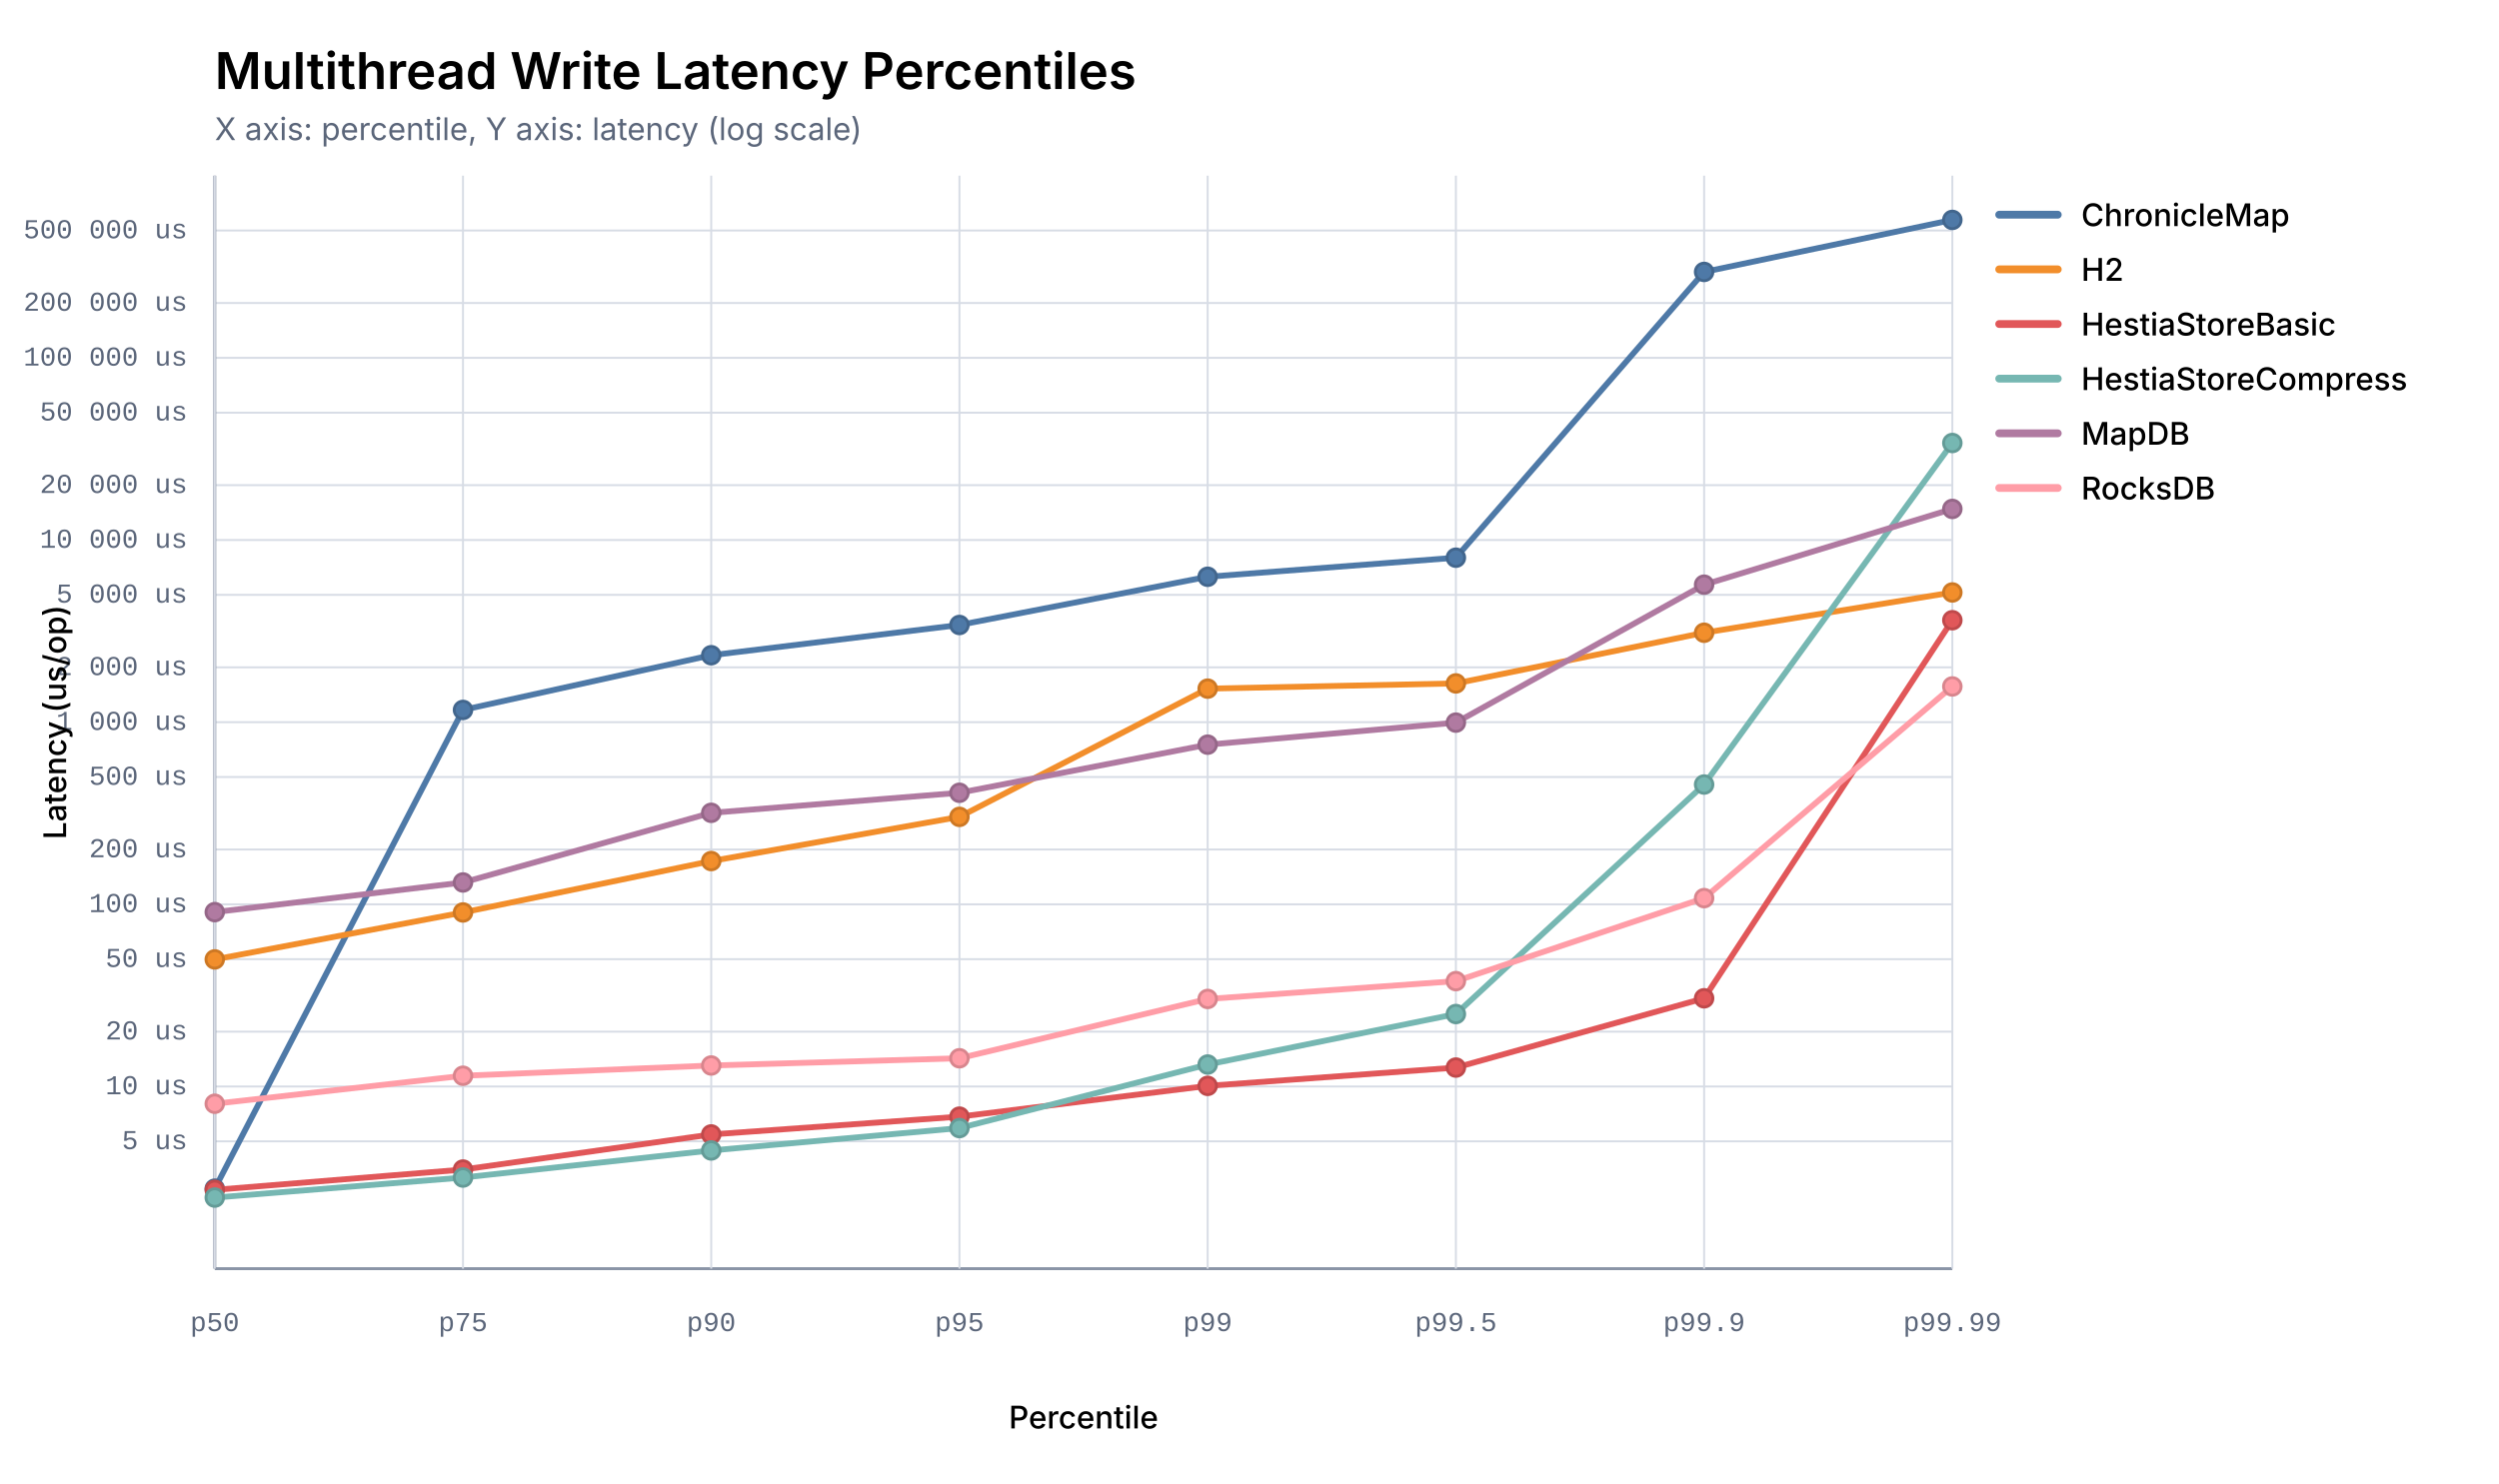
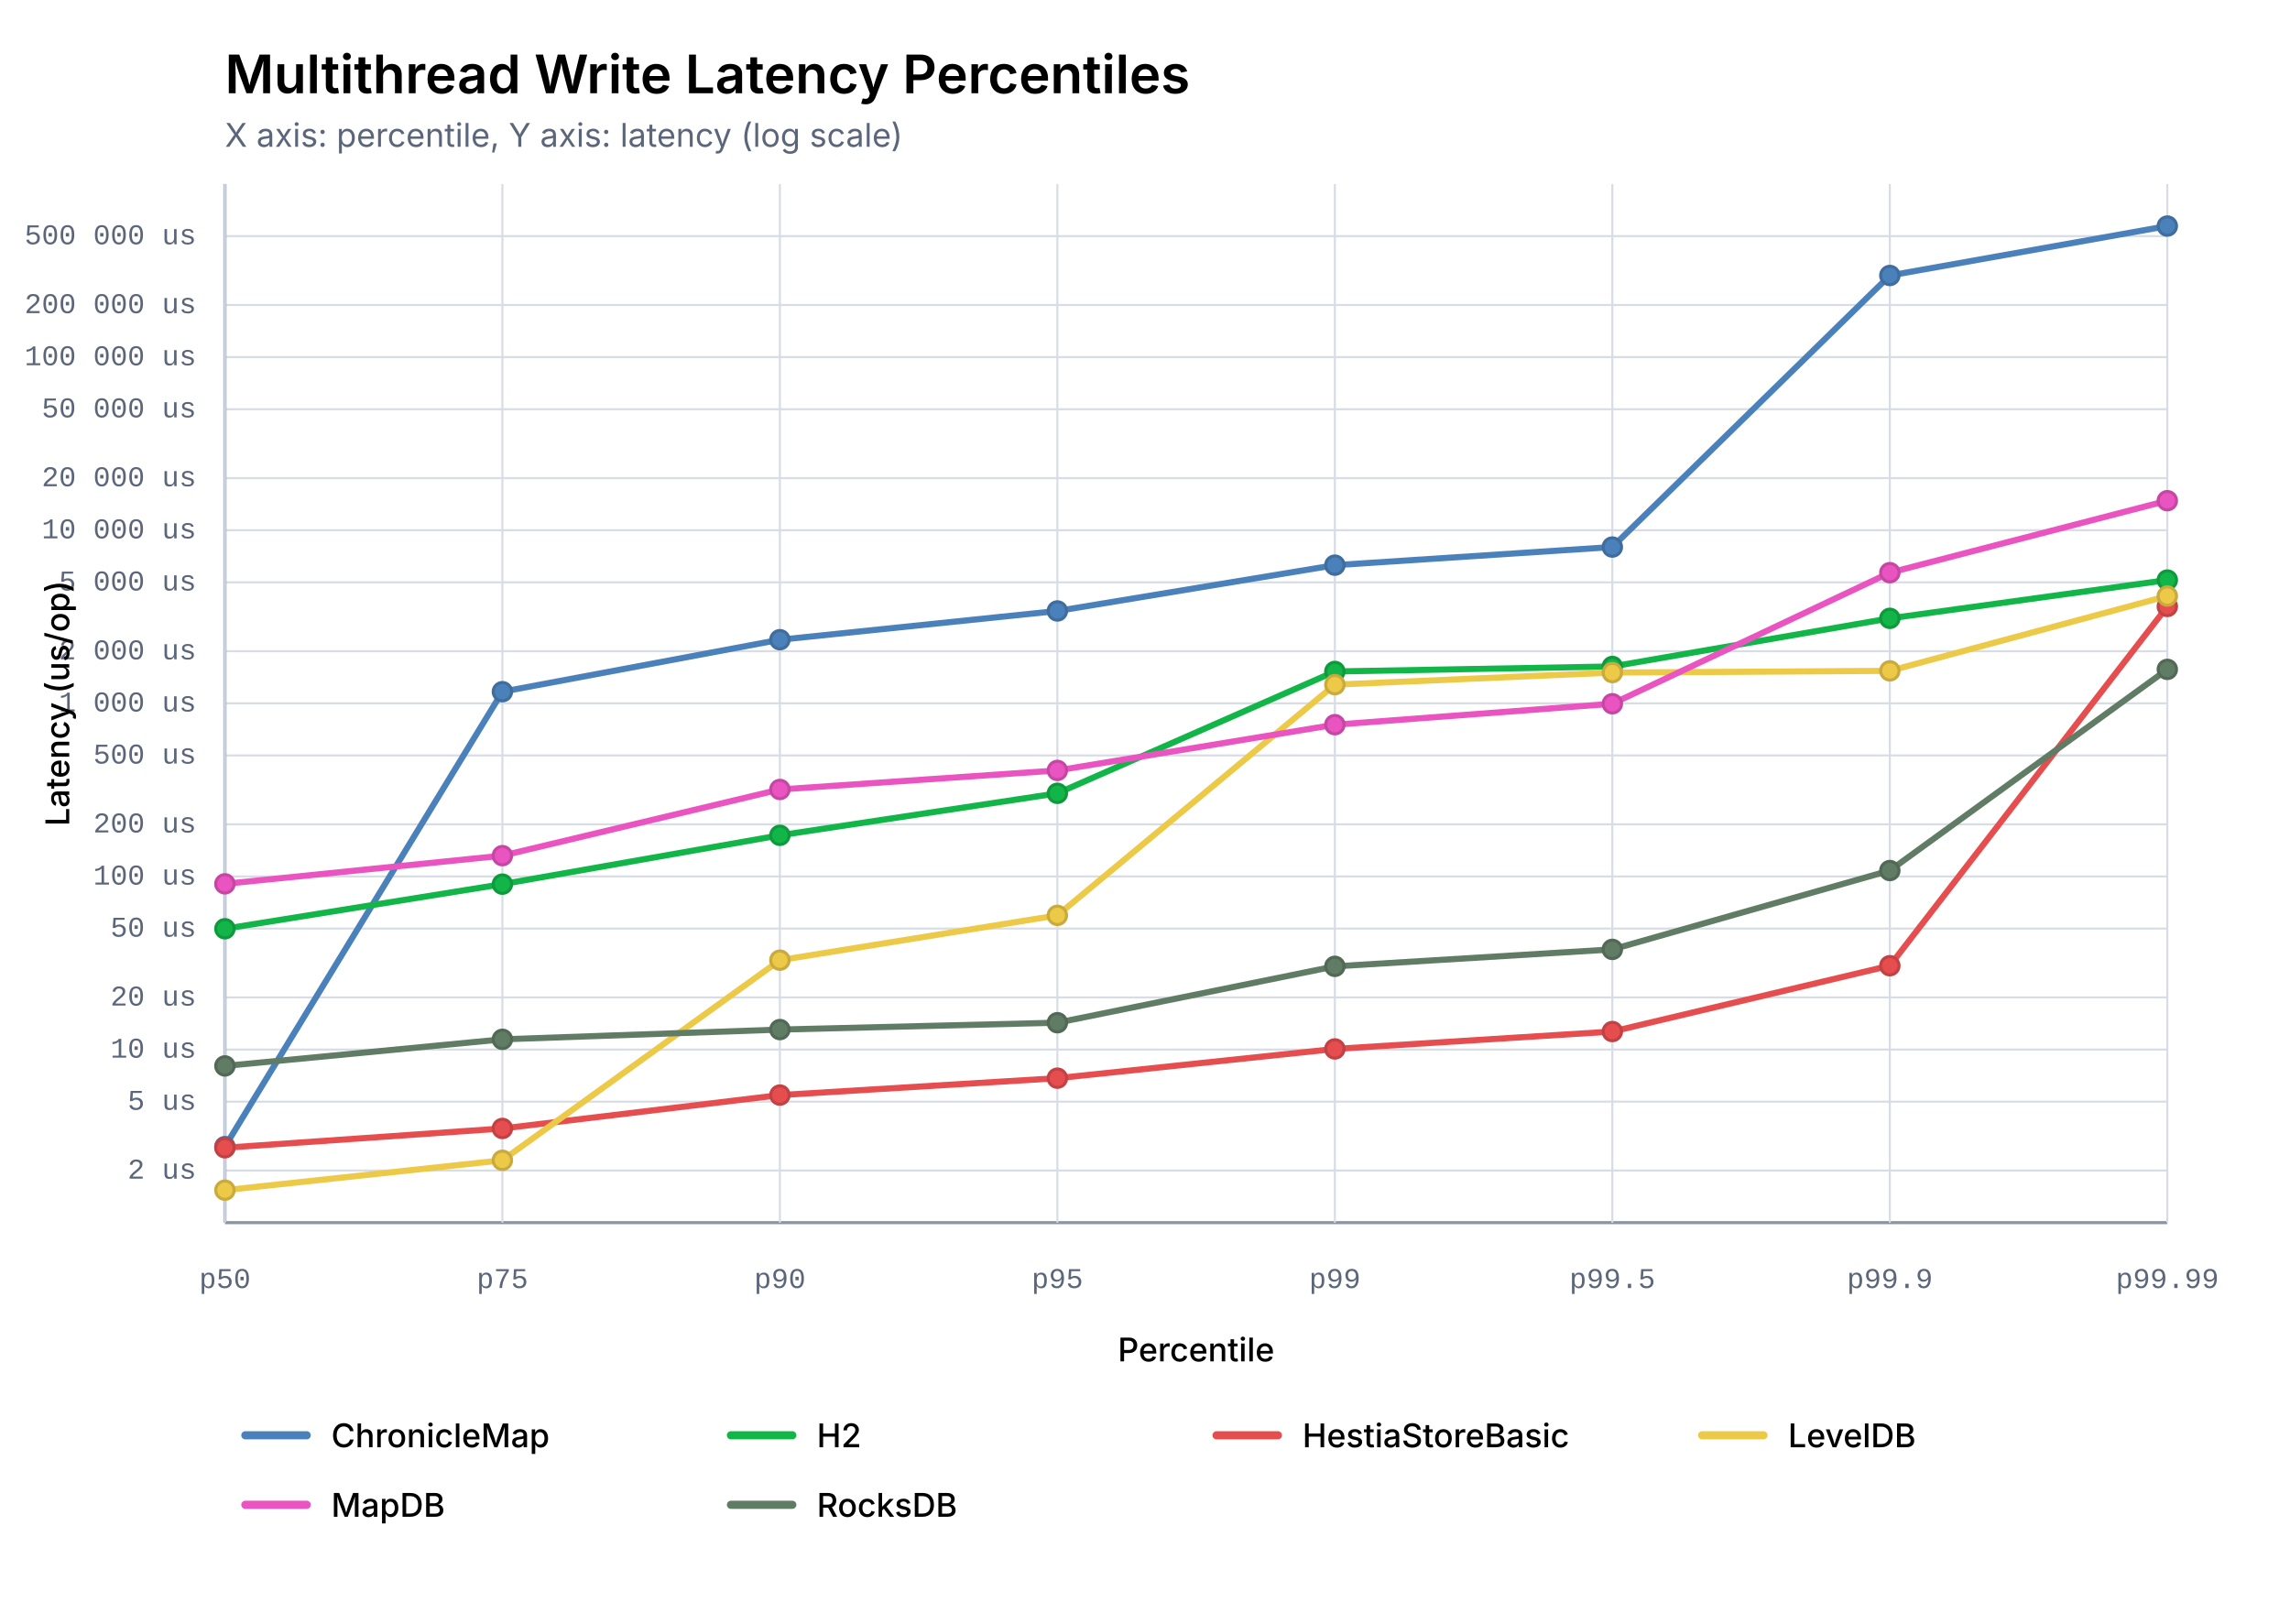
- <svg xmlns="http://www.w3.org/2000/svg" width="1280" height="760" viewBox="0 0 1280 760">
+ <svg xmlns="http://www.w3.org/2000/svg" width="1120" height="794" viewBox="0 0 1120 794">
  <style>
        text { fill: currentColor; dominant-baseline: middle; }
        .title { font: 600 26px "Inter", "Helvetica Neue", Arial, sans-serif; }
        .subtitle { font: 16px "Inter", "Helvetica Neue", Arial, sans-serif; fill: #5B667A; }
        .axis-label { font: 500 16px "Inter", "Helvetica Neue", Arial, sans-serif; }
        .tick { font: 14px "IBM Plex Mono", "Courier New", monospace; fill: #5B667A; }
        .legend { font: 500 16px "Inter", "Helvetica Neue", Arial, sans-serif; }
        .grid { stroke: #D7DCE5; stroke-width: 1; fill: none; }
        .axis { stroke: #8A94A6; stroke-width: 1.5; fill: none; }
    </style>
  <text class="title" x="110" y="36">Multithread Write Latency Percentiles</text>
  <text class="subtitle" x="110" y="66">X axis: percentile, Y axis: latency (log scale)</text>
-   <line class="grid" x1="110" y1="584.763" x2="1000" y2="584.763" />
-   <text class="tick" x="96" y="584.763" text-anchor="end">5 us</text>
-   <line class="grid" x1="110" y1="556.667" x2="1000" y2="556.667" />
-   <text class="tick" x="96" y="556.667" text-anchor="end">10 us</text>
-   <line class="grid" x1="110" y1="528.571" x2="1000" y2="528.571" />
-   <text class="tick" x="96" y="528.571" text-anchor="end">20 us</text>
-   <line class="grid" x1="110" y1="491.429" x2="1000" y2="491.429" />
-   <text class="tick" x="96" y="491.429" text-anchor="end">50 us</text>
-   <line class="grid" x1="110" y1="463.333" x2="1000" y2="463.333" />
-   <text class="tick" x="96" y="463.333" text-anchor="end">100 us</text>
-   <line class="grid" x1="110" y1="435.237" x2="1000" y2="435.237" />
-   <text class="tick" x="96" y="435.237" text-anchor="end">200 us</text>
-   <line class="grid" x1="110" y1="398.096" x2="1000" y2="398.096" />
-   <text class="tick" x="96" y="398.096" text-anchor="end">500 us</text>
-   <line class="grid" x1="110" y1="370.0" x2="1000" y2="370.0" />
-   <text class="tick" x="96" y="370.0" text-anchor="end">1 000 us</text>
-   <line class="grid" x1="110" y1="341.904" x2="1000" y2="341.904" />
-   <text class="tick" x="96" y="341.904" text-anchor="end">2 000 us</text>
-   <line class="grid" x1="110" y1="304.763" x2="1000" y2="304.763" />
-   <text class="tick" x="96" y="304.763" text-anchor="end">5 000 us</text>
-   <line class="grid" x1="110" y1="276.667" x2="1000" y2="276.667" />
-   <text class="tick" x="96" y="276.667" text-anchor="end">10 000 us</text>
-   <line class="grid" x1="110" y1="248.571" x2="1000" y2="248.571" />
-   <text class="tick" x="96" y="248.571" text-anchor="end">20 000 us</text>
-   <line class="grid" x1="110" y1="211.429" x2="1000" y2="211.429" />
-   <text class="tick" x="96" y="211.429" text-anchor="end">50 000 us</text>
-   <line class="grid" x1="110" y1="183.333" x2="1000" y2="183.333" />
-   <text class="tick" x="96" y="183.333" text-anchor="end">100 000 us</text>
-   <line class="grid" x1="110" y1="155.237" x2="1000" y2="155.237" />
-   <text class="tick" x="96" y="155.237" text-anchor="end">200 000 us</text>
-   <line class="grid" x1="110" y1="118.096" x2="1000" y2="118.096" />
-   <text class="tick" x="96" y="118.096" text-anchor="end">500 000 us</text>
-   <line class="axis" x1="110" y1="650" x2="1000" y2="650" />
-   <line class="axis" x1="110" y1="90" x2="110" y2="650" />
-   <line class="grid" x1="110.0" y1="90" x2="110.0" y2="650" />
-   <text class="tick" x="110.0" y="678" text-anchor="middle">p50</text>
-   <line class="grid" x1="237.143" y1="90" x2="237.143" y2="650" />
-   <text class="tick" x="237.143" y="678" text-anchor="middle">p75</text>
-   <line class="grid" x1="364.286" y1="90" x2="364.286" y2="650" />
-   <text class="tick" x="364.286" y="678" text-anchor="middle">p90</text>
-   <line class="grid" x1="491.429" y1="90" x2="491.429" y2="650" />
-   <text class="tick" x="491.429" y="678" text-anchor="middle">p95</text>
-   <line class="grid" x1="618.571" y1="90" x2="618.571" y2="650" />
-   <text class="tick" x="618.571" y="678" text-anchor="middle">p99</text>
-   <line class="grid" x1="745.714" y1="90" x2="745.714" y2="650" />
-   <text class="tick" x="745.714" y="678" text-anchor="middle">p99.5</text>
-   <line class="grid" x1="872.857" y1="90" x2="872.857" y2="650" />
-   <text class="tick" x="872.857" y="678" text-anchor="middle">p99.9</text>
-   <line class="grid" x1="1000.0" y1="90" x2="1000.0" y2="650" />
-   <text class="tick" x="1000.0" y="678" text-anchor="middle">p99.99</text>
-   <text class="axis-label" x="555" y="726" text-anchor="middle">Percentile</text>
-   <text class="axis-label" x="28" y="370" transform="rotate(-90 28 370)" text-anchor="middle">Latency (us/op)</text>
-   <polyline points="110.00,609.03 237.14,363.73 364.29,335.70 491.43,320.20 618.57,295.50 745.71,285.73 872.86,139.32 1000.00,112.67" fill="none" stroke="#4E79A7" stroke-width="3" stroke-linejoin="round" stroke-linecap="round" />
-   <circle cx="110.0" cy="609.025" r="4.5" fill="#4E79A7" stroke="#42668D" stroke-width="1.5" />
-   <circle cx="237.143" cy="363.728" r="4.5" fill="#4E79A7" stroke="#42668D" stroke-width="1.5" />
-   <circle cx="364.286" cy="335.703" r="4.5" fill="#4E79A7" stroke="#42668D" stroke-width="1.5" />
-   <circle cx="491.429" cy="320.204" r="4.5" fill="#4E79A7" stroke="#42668D" stroke-width="1.5" />
-   <circle cx="618.571" cy="295.503" r="4.5" fill="#4E79A7" stroke="#42668D" stroke-width="1.5" />
-   <circle cx="745.714" cy="285.735" r="4.5" fill="#4E79A7" stroke="#42668D" stroke-width="1.5" />
-   <circle cx="872.857" cy="139.316" r="4.5" fill="#4E79A7" stroke="#42668D" stroke-width="1.5" />
-   <circle cx="1000.0" cy="112.672" r="4.5" fill="#4E79A7" stroke="#42668D" stroke-width="1.5" />
-   <polyline points="110.00,491.55 237.14,467.50 364.29,441.16 491.43,418.52 618.57,352.82 745.71,350.14 872.86,324.18 1000.00,303.54" fill="none" stroke="#F28E2B" stroke-width="3" stroke-linejoin="round" stroke-linecap="round" />
-   <circle cx="110.0" cy="491.546" r="4.5" fill="#F28E2B" stroke="#CD7824" stroke-width="1.5" />
-   <circle cx="237.143" cy="467.496" r="4.5" fill="#F28E2B" stroke="#CD7824" stroke-width="1.5" />
-   <circle cx="364.286" cy="441.163" r="4.5" fill="#F28E2B" stroke="#CD7824" stroke-width="1.5" />
-   <circle cx="491.429" cy="418.522" r="4.5" fill="#F28E2B" stroke="#CD7824" stroke-width="1.5" />
-   <circle cx="618.571" cy="352.82" r="4.5" fill="#F28E2B" stroke="#CD7824" stroke-width="1.5" />
-   <circle cx="745.714" cy="350.14" r="4.5" fill="#F28E2B" stroke="#CD7824" stroke-width="1.5" />
-   <circle cx="872.857" cy="324.184" r="4.5" fill="#F28E2B" stroke="#CD7824" stroke-width="1.5" />
-   <circle cx="1000.0" cy="303.543" r="4.5" fill="#F28E2B" stroke="#CD7824" stroke-width="1.5" />
-   <polyline points="110.00,609.62 237.14,599.22 364.29,581.23 491.43,572.11 618.57,556.34 745.71,546.97 872.86,511.47 1000.00,317.77" fill="none" stroke="#E15759" stroke-width="3" stroke-linejoin="round" stroke-linecap="round" />
-   <circle cx="110.0" cy="609.619" r="4.5" fill="#E15759" stroke="#BF494B" stroke-width="1.5" />
-   <circle cx="237.143" cy="599.22" r="4.5" fill="#E15759" stroke="#BF494B" stroke-width="1.5" />
-   <circle cx="364.286" cy="581.225" r="4.5" fill="#E15759" stroke="#BF494B" stroke-width="1.5" />
-   <circle cx="491.429" cy="572.109" r="4.5" fill="#E15759" stroke="#BF494B" stroke-width="1.5" />
-   <circle cx="618.571" cy="556.344" r="4.5" fill="#E15759" stroke="#BF494B" stroke-width="1.5" />
-   <circle cx="745.714" cy="546.966" r="4.5" fill="#E15759" stroke="#BF494B" stroke-width="1.5" />
-   <circle cx="872.857" cy="511.471" r="4.5" fill="#E15759" stroke="#BF494B" stroke-width="1.5" />
-   <circle cx="1000.0" cy="317.766" r="4.5" fill="#E15759" stroke="#BF494B" stroke-width="1.5" />
-   <polyline points="110.00,613.58 237.14,603.31 364.29,589.43 491.43,577.97 618.57,545.41 745.71,519.54 872.86,401.95 1000.00,226.97" fill="none" stroke="#76B7B2" stroke-width="3" stroke-linejoin="round" stroke-linecap="round" />
-   <circle cx="110.0" cy="613.579" r="4.5" fill="#76B7B2" stroke="#649B97" stroke-width="1.5" />
-   <circle cx="237.143" cy="603.311" r="4.5" fill="#76B7B2" stroke="#649B97" stroke-width="1.5" />
-   <circle cx="364.286" cy="589.432" r="4.5" fill="#76B7B2" stroke="#649B97" stroke-width="1.5" />
-   <circle cx="491.429" cy="577.971" r="4.5" fill="#76B7B2" stroke="#649B97" stroke-width="1.5" />
-   <circle cx="618.571" cy="545.413" r="4.5" fill="#76B7B2" stroke="#649B97" stroke-width="1.5" />
-   <circle cx="745.714" cy="519.539" r="4.5" fill="#76B7B2" stroke="#649B97" stroke-width="1.5" />
-   <circle cx="872.857" cy="401.95" r="4.5" fill="#76B7B2" stroke="#649B97" stroke-width="1.5" />
-   <circle cx="1000.0" cy="226.968" r="4.5" fill="#76B7B2" stroke="#649B97" stroke-width="1.5" />
-   <polyline points="110.00,467.32 237.14,452.13 364.29,416.45 491.43,406.18 618.57,381.52 745.71,370.23 872.86,299.56 1000.00,260.75" fill="none" stroke="#B07AA1" stroke-width="3" stroke-linejoin="round" stroke-linecap="round" />
-   <circle cx="110.0" cy="467.324" r="4.5" fill="#B07AA1" stroke="#956788" stroke-width="1.5" />
-   <circle cx="237.143" cy="452.129" r="4.5" fill="#B07AA1" stroke="#956788" stroke-width="1.5" />
-   <circle cx="364.286" cy="416.446" r="4.5" fill="#B07AA1" stroke="#956788" stroke-width="1.5" />
-   <circle cx="491.429" cy="406.18" r="4.5" fill="#B07AA1" stroke="#956788" stroke-width="1.5" />
-   <circle cx="618.571" cy="381.519" r="4.5" fill="#B07AA1" stroke="#956788" stroke-width="1.5" />
-   <circle cx="745.714" cy="370.232" r="4.5" fill="#B07AA1" stroke="#956788" stroke-width="1.5" />
-   <circle cx="872.857" cy="299.557" r="4.5" fill="#B07AA1" stroke="#956788" stroke-width="1.5" />
-   <circle cx="1000.0" cy="260.745" r="4.5" fill="#B07AA1" stroke="#956788" stroke-width="1.5" />
-   <polyline points="110.00,565.51 237.14,551.16 364.29,545.91 491.43,542.20 618.57,511.81 745.71,502.67 872.86,460.15 1000.00,351.69" fill="none" stroke="#FF9DA7" stroke-width="3" stroke-linejoin="round" stroke-linecap="round" />
-   <circle cx="110.0" cy="565.509" r="4.5" fill="#FF9DA7" stroke="#D8858D" stroke-width="1.5" />
-   <circle cx="237.143" cy="551.157" r="4.5" fill="#FF9DA7" stroke="#D8858D" stroke-width="1.5" />
-   <circle cx="364.286" cy="545.907" r="4.5" fill="#FF9DA7" stroke="#D8858D" stroke-width="1.5" />
-   <circle cx="491.429" cy="542.203" r="4.5" fill="#FF9DA7" stroke="#D8858D" stroke-width="1.5" />
-   <circle cx="618.571" cy="511.812" r="4.5" fill="#FF9DA7" stroke="#D8858D" stroke-width="1.5" />
-   <circle cx="745.714" cy="502.673" r="4.5" fill="#FF9DA7" stroke="#D8858D" stroke-width="1.5" />
-   <circle cx="872.857" cy="460.154" r="4.5" fill="#FF9DA7" stroke="#D8858D" stroke-width="1.5" />
-   <circle cx="1000.0" cy="351.695" r="4.5" fill="#FF9DA7" stroke="#D8858D" stroke-width="1.5" />
-   <line x1="1024" y1="110" x2="1054" y2="110" stroke="#4E79A7" stroke-width="4" stroke-linecap="round" />
-   <text class="legend" x="1066" y="110">ChronicleMap</text>
-   <line x1="1024" y1="138" x2="1054" y2="138" stroke="#F28E2B" stroke-width="4" stroke-linecap="round" />
-   <text class="legend" x="1066" y="138">H2</text>
-   <line x1="1024" y1="166" x2="1054" y2="166" stroke="#E15759" stroke-width="4" stroke-linecap="round" />
-   <text class="legend" x="1066" y="166">HestiaStoreBasic</text>
-   <line x1="1024" y1="194" x2="1054" y2="194" stroke="#76B7B2" stroke-width="4" stroke-linecap="round" />
-   <text class="legend" x="1066" y="194">HestiaStoreCompress</text>
-   <line x1="1024" y1="222" x2="1054" y2="222" stroke="#B07AA1" stroke-width="4" stroke-linecap="round" />
-   <text class="legend" x="1066" y="222">MapDB</text>
-   <line x1="1024" y1="250" x2="1054" y2="250" stroke="#FF9DA7" stroke-width="4" stroke-linecap="round" />
-   <text class="legend" x="1066" y="250">RocksDB</text>
+   <line class="grid" x1="110" y1="572.513" x2="1060" y2="572.513" />
+   <text class="tick" x="96" y="572.513" text-anchor="end">2 us</text>
+   <line class="grid" x1="110" y1="538.821" x2="1060" y2="538.821" />
+   <text class="tick" x="96" y="538.821" text-anchor="end">5 us</text>
+   <line class="grid" x1="110" y1="513.333" x2="1060" y2="513.333" />
+   <text class="tick" x="96" y="513.333" text-anchor="end">10 us</text>
+   <line class="grid" x1="110" y1="487.846" x2="1060" y2="487.846" />
+   <text class="tick" x="96" y="487.846" text-anchor="end">20 us</text>
+   <line class="grid" x1="110" y1="454.154" x2="1060" y2="454.154" />
+   <text class="tick" x="96" y="454.154" text-anchor="end">50 us</text>
+   <line class="grid" x1="110" y1="428.667" x2="1060" y2="428.667" />
+   <text class="tick" x="96" y="428.667" text-anchor="end">100 us</text>
+   <line class="grid" x1="110" y1="403.179" x2="1060" y2="403.179" />
+   <text class="tick" x="96" y="403.179" text-anchor="end">200 us</text>
+   <line class="grid" x1="110" y1="369.487" x2="1060" y2="369.487" />
+   <text class="tick" x="96" y="369.487" text-anchor="end">500 us</text>
+   <line class="grid" x1="110" y1="344.0" x2="1060" y2="344.0" />
+   <text class="tick" x="96" y="344.0" text-anchor="end">1 000 us</text>
+   <line class="grid" x1="110" y1="318.513" x2="1060" y2="318.513" />
+   <text class="tick" x="96" y="318.513" text-anchor="end">2 000 us</text>
+   <line class="grid" x1="110" y1="284.821" x2="1060" y2="284.821" />
+   <text class="tick" x="96" y="284.821" text-anchor="end">5 000 us</text>
+   <line class="grid" x1="110" y1="259.333" x2="1060" y2="259.333" />
+   <text class="tick" x="96" y="259.333" text-anchor="end">10 000 us</text>
+   <line class="grid" x1="110" y1="233.846" x2="1060" y2="233.846" />
+   <text class="tick" x="96" y="233.846" text-anchor="end">20 000 us</text>
+   <line class="grid" x1="110" y1="200.154" x2="1060" y2="200.154" />
+   <text class="tick" x="96" y="200.154" text-anchor="end">50 000 us</text>
+   <line class="grid" x1="110" y1="174.667" x2="1060" y2="174.667" />
+   <text class="tick" x="96" y="174.667" text-anchor="end">100 000 us</text>
+   <line class="grid" x1="110" y1="149.179" x2="1060" y2="149.179" />
+   <text class="tick" x="96" y="149.179" text-anchor="end">200 000 us</text>
+   <line class="grid" x1="110" y1="115.487" x2="1060" y2="115.487" />
+   <text class="tick" x="96" y="115.487" text-anchor="end">500 000 us</text>
+   <line class="axis" x1="110" y1="598" x2="1060" y2="598" />
+   <line class="axis" x1="110" y1="90" x2="110" y2="598" />
+   <line class="grid" x1="110.0" y1="90" x2="110.0" y2="598" />
+   <text class="tick" x="110.0" y="626" text-anchor="middle">p50</text>
+   <line class="grid" x1="245.714" y1="90" x2="245.714" y2="598" />
+   <text class="tick" x="245.714" y="626" text-anchor="middle">p75</text>
+   <line class="grid" x1="381.429" y1="90" x2="381.429" y2="598" />
+   <text class="tick" x="381.429" y="626" text-anchor="middle">p90</text>
+   <line class="grid" x1="517.143" y1="90" x2="517.143" y2="598" />
+   <text class="tick" x="517.143" y="626" text-anchor="middle">p95</text>
+   <line class="grid" x1="652.857" y1="90" x2="652.857" y2="598" />
+   <text class="tick" x="652.857" y="626" text-anchor="middle">p99</text>
+   <line class="grid" x1="788.571" y1="90" x2="788.571" y2="598" />
+   <text class="tick" x="788.571" y="626" text-anchor="middle">p99.5</text>
+   <line class="grid" x1="924.286" y1="90" x2="924.286" y2="598" />
+   <text class="tick" x="924.286" y="626" text-anchor="middle">p99.9</text>
+   <line class="grid" x1="1060.0" y1="90" x2="1060.0" y2="598" />
+   <text class="tick" x="1060.0" y="626" text-anchor="middle">p99.99</text>
+   <text class="axis-label" x="585" y="660" text-anchor="middle">Percentile</text>
+   <text class="axis-label" x="28" y="344" transform="rotate(-90 28 344)" text-anchor="middle">Latency (us/op)</text>
+   <polyline points="110.00,560.83 245.71,338.31 381.43,312.89 517.14,298.83 652.86,276.42 788.57,267.56 924.29,134.74 1060.00,110.57" fill="none" stroke="#4b81ba" stroke-width="3" stroke-linejoin="round" stroke-linecap="round" />
+   <circle cx="110.0" cy="560.83" r="4.5" fill="#4b81ba" stroke="#3F6D9E" stroke-width="1.5" />
+   <circle cx="245.714" cy="338.31" r="4.5" fill="#4b81ba" stroke="#3F6D9E" stroke-width="1.5" />
+   <circle cx="381.429" cy="312.887" r="4.5" fill="#4b81ba" stroke="#3F6D9E" stroke-width="1.5" />
+   <circle cx="517.143" cy="298.828" r="4.5" fill="#4b81ba" stroke="#3F6D9E" stroke-width="1.5" />
+   <circle cx="652.857" cy="276.42" r="4.5" fill="#4b81ba" stroke="#3F6D9E" stroke-width="1.5" />
+   <circle cx="788.571" cy="267.56" r="4.5" fill="#4b81ba" stroke="#3F6D9E" stroke-width="1.5" />
+   <circle cx="924.286" cy="134.736" r="4.5" fill="#4b81ba" stroke="#3F6D9E" stroke-width="1.5" />
+   <circle cx="1060.0" cy="110.567" r="4.5" fill="#4b81ba" stroke="#3F6D9E" stroke-width="1.5" />
+   <polyline points="110.00,454.26 245.71,432.44 381.43,408.55 517.14,388.02 652.86,328.42 788.57,325.98 924.29,302.44 1060.00,283.71" fill="none" stroke="#12b548" stroke-width="3" stroke-linejoin="round" stroke-linecap="round" />
+   <circle cx="110.0" cy="454.26" r="4.5" fill="#12b548" stroke="#0F993D" stroke-width="1.5" />
+   <circle cx="245.714" cy="432.443" r="4.5" fill="#12b548" stroke="#0F993D" stroke-width="1.5" />
+   <circle cx="381.429" cy="408.555" r="4.5" fill="#12b548" stroke="#0F993D" stroke-width="1.5" />
+   <circle cx="517.143" cy="388.016" r="4.5" fill="#12b548" stroke="#0F993D" stroke-width="1.5" />
+   <circle cx="652.857" cy="328.416" r="4.5" fill="#12b548" stroke="#0F993D" stroke-width="1.5" />
+   <circle cx="788.571" cy="325.984" r="4.5" fill="#12b548" stroke="#0F993D" stroke-width="1.5" />
+   <circle cx="924.286" cy="302.439" r="4.5" fill="#12b548" stroke="#0F993D" stroke-width="1.5" />
+   <circle cx="1060.0" cy="283.714" r="4.5" fill="#12b548" stroke="#0F993D" stroke-width="1.5" />
+   <polyline points="110.00,561.37 245.71,551.94 381.43,535.61 517.14,527.34 652.86,513.04 788.57,504.53 924.29,472.33 1060.00,296.62" fill="none" stroke="#e64d4f" stroke-width="3" stroke-linejoin="round" stroke-linecap="round" />
+   <circle cx="110.0" cy="561.369" r="4.5" fill="#e64d4f" stroke="#C34143" stroke-width="1.5" />
+   <circle cx="245.714" cy="551.936" r="4.5" fill="#e64d4f" stroke="#C34143" stroke-width="1.5" />
+   <circle cx="381.429" cy="535.611" r="4.5" fill="#e64d4f" stroke="#C34143" stroke-width="1.5" />
+   <circle cx="517.143" cy="527.342" r="4.5" fill="#e64d4f" stroke="#C34143" stroke-width="1.5" />
+   <circle cx="652.857" cy="513.04" r="4.5" fill="#e64d4f" stroke="#C34143" stroke-width="1.5" />
+   <circle cx="788.571" cy="504.533" r="4.5" fill="#e64d4f" stroke="#C34143" stroke-width="1.5" />
+   <circle cx="924.286" cy="472.334" r="4.5" fill="#e64d4f" stroke="#C34143" stroke-width="1.5" />
+   <circle cx="1060.0" cy="296.616" r="4.5" fill="#e64d4f" stroke="#C34143" stroke-width="1.5" />
+   <polyline points="110.00,582.12 245.71,567.50 381.43,469.62 517.14,447.71 652.86,334.86 788.57,328.96 924.29,328.12 1060.00,291.53" fill="none" stroke="#EDC948" stroke-width="3" stroke-linejoin="round" stroke-linecap="round" />
+   <circle cx="110.0" cy="582.123" r="4.5" fill="#EDC948" stroke="#C9AA3D" stroke-width="1.5" />
+   <circle cx="245.714" cy="567.502" r="4.5" fill="#EDC948" stroke="#C9AA3D" stroke-width="1.5" />
+   <circle cx="381.429" cy="469.62" r="4.5" fill="#EDC948" stroke="#C9AA3D" stroke-width="1.5" />
+   <circle cx="517.143" cy="447.706" r="4.5" fill="#EDC948" stroke="#C9AA3D" stroke-width="1.5" />
+   <circle cx="652.857" cy="334.864" r="4.5" fill="#EDC948" stroke="#C9AA3D" stroke-width="1.5" />
+   <circle cx="788.571" cy="328.962" r="4.5" fill="#EDC948" stroke="#C9AA3D" stroke-width="1.5" />
+   <circle cx="924.286" cy="328.121" r="4.5" fill="#EDC948" stroke="#C9AA3D" stroke-width="1.5" />
+   <circle cx="1060.0" cy="291.534" r="4.5" fill="#EDC948" stroke="#C9AA3D" stroke-width="1.5" />
+   <polyline points="110.00,432.29 245.71,418.50 381.43,386.13 517.14,376.82 652.86,354.45 788.57,344.21 924.29,280.10 1060.00,244.89" fill="none" stroke="#ea54c0" stroke-width="3" stroke-linejoin="round" stroke-linecap="round" />
+   <circle cx="110.0" cy="432.287" r="4.5" fill="#ea54c0" stroke="#C647A3" stroke-width="1.5" />
+   <circle cx="245.714" cy="418.503" r="4.5" fill="#ea54c0" stroke="#C647A3" stroke-width="1.5" />
+   <circle cx="381.429" cy="386.133" r="4.5" fill="#ea54c0" stroke="#C647A3" stroke-width="1.5" />
+   <circle cx="517.143" cy="376.82" r="4.5" fill="#ea54c0" stroke="#C647A3" stroke-width="1.5" />
+   <circle cx="652.857" cy="354.449" r="4.5" fill="#ea54c0" stroke="#C647A3" stroke-width="1.5" />
+   <circle cx="788.571" cy="344.21" r="4.5" fill="#ea54c0" stroke="#C647A3" stroke-width="1.5" />
+   <circle cx="924.286" cy="280.098" r="4.5" fill="#ea54c0" stroke="#C647A3" stroke-width="1.5" />
+   <circle cx="1060.0" cy="244.89" r="4.5" fill="#ea54c0" stroke="#C647A3" stroke-width="1.5" />
+   <polyline points="110.00,521.35 245.71,508.34 381.43,503.57 517.14,500.21 652.86,472.64 788.57,464.35 924.29,425.78 1060.00,327.39" fill="none" stroke="#607c65" stroke-width="3" stroke-linejoin="round" stroke-linecap="round" />
+   <circle cx="110.0" cy="521.355" r="4.5" fill="#607c65" stroke="#516955" stroke-width="1.5" />
+   <circle cx="245.714" cy="508.335" r="4.5" fill="#607c65" stroke="#516955" stroke-width="1.5" />
+   <circle cx="381.429" cy="503.573" r="4.5" fill="#607c65" stroke="#516955" stroke-width="1.5" />
+   <circle cx="517.143" cy="500.212" r="4.5" fill="#607c65" stroke="#516955" stroke-width="1.5" />
+   <circle cx="652.857" cy="472.644" r="4.5" fill="#607c65" stroke="#516955" stroke-width="1.5" />
+   <circle cx="788.571" cy="464.354" r="4.5" fill="#607c65" stroke="#516955" stroke-width="1.5" />
+   <circle cx="924.286" cy="425.782" r="4.5" fill="#607c65" stroke="#516955" stroke-width="1.5" />
+   <circle cx="1060.0" cy="327.395" r="4.5" fill="#607c65" stroke="#516955" stroke-width="1.5" />
+   <line x1="120.0" y1="702.0" x2="150.0" y2="702.0" stroke="#4b81ba" stroke-width="4" stroke-linecap="round" />
+   <text class="legend" x="162.0" y="702.0">ChronicleMap</text>
+   <line x1="357.5" y1="702.0" x2="387.5" y2="702.0" stroke="#12b548" stroke-width="4" stroke-linecap="round" />
+   <text class="legend" x="399.5" y="702.0">H2</text>
+   <line x1="595.0" y1="702.0" x2="625.0" y2="702.0" stroke="#e64d4f" stroke-width="4" stroke-linecap="round" />
+   <text class="legend" x="637.0" y="702.0">HestiaStoreBasic</text>
+   <line x1="832.5" y1="702.0" x2="862.5" y2="702.0" stroke="#EDC948" stroke-width="4" stroke-linecap="round" />
+   <text class="legend" x="874.5" y="702.0">LevelDB</text>
+   <line x1="120.0" y1="736.0" x2="150.0" y2="736.0" stroke="#ea54c0" stroke-width="4" stroke-linecap="round" />
+   <text class="legend" x="162.0" y="736.0">MapDB</text>
+   <line x1="357.5" y1="736.0" x2="387.5" y2="736.0" stroke="#607c65" stroke-width="4" stroke-linecap="round" />
+   <text class="legend" x="399.5" y="736.0">RocksDB</text>
</svg>
